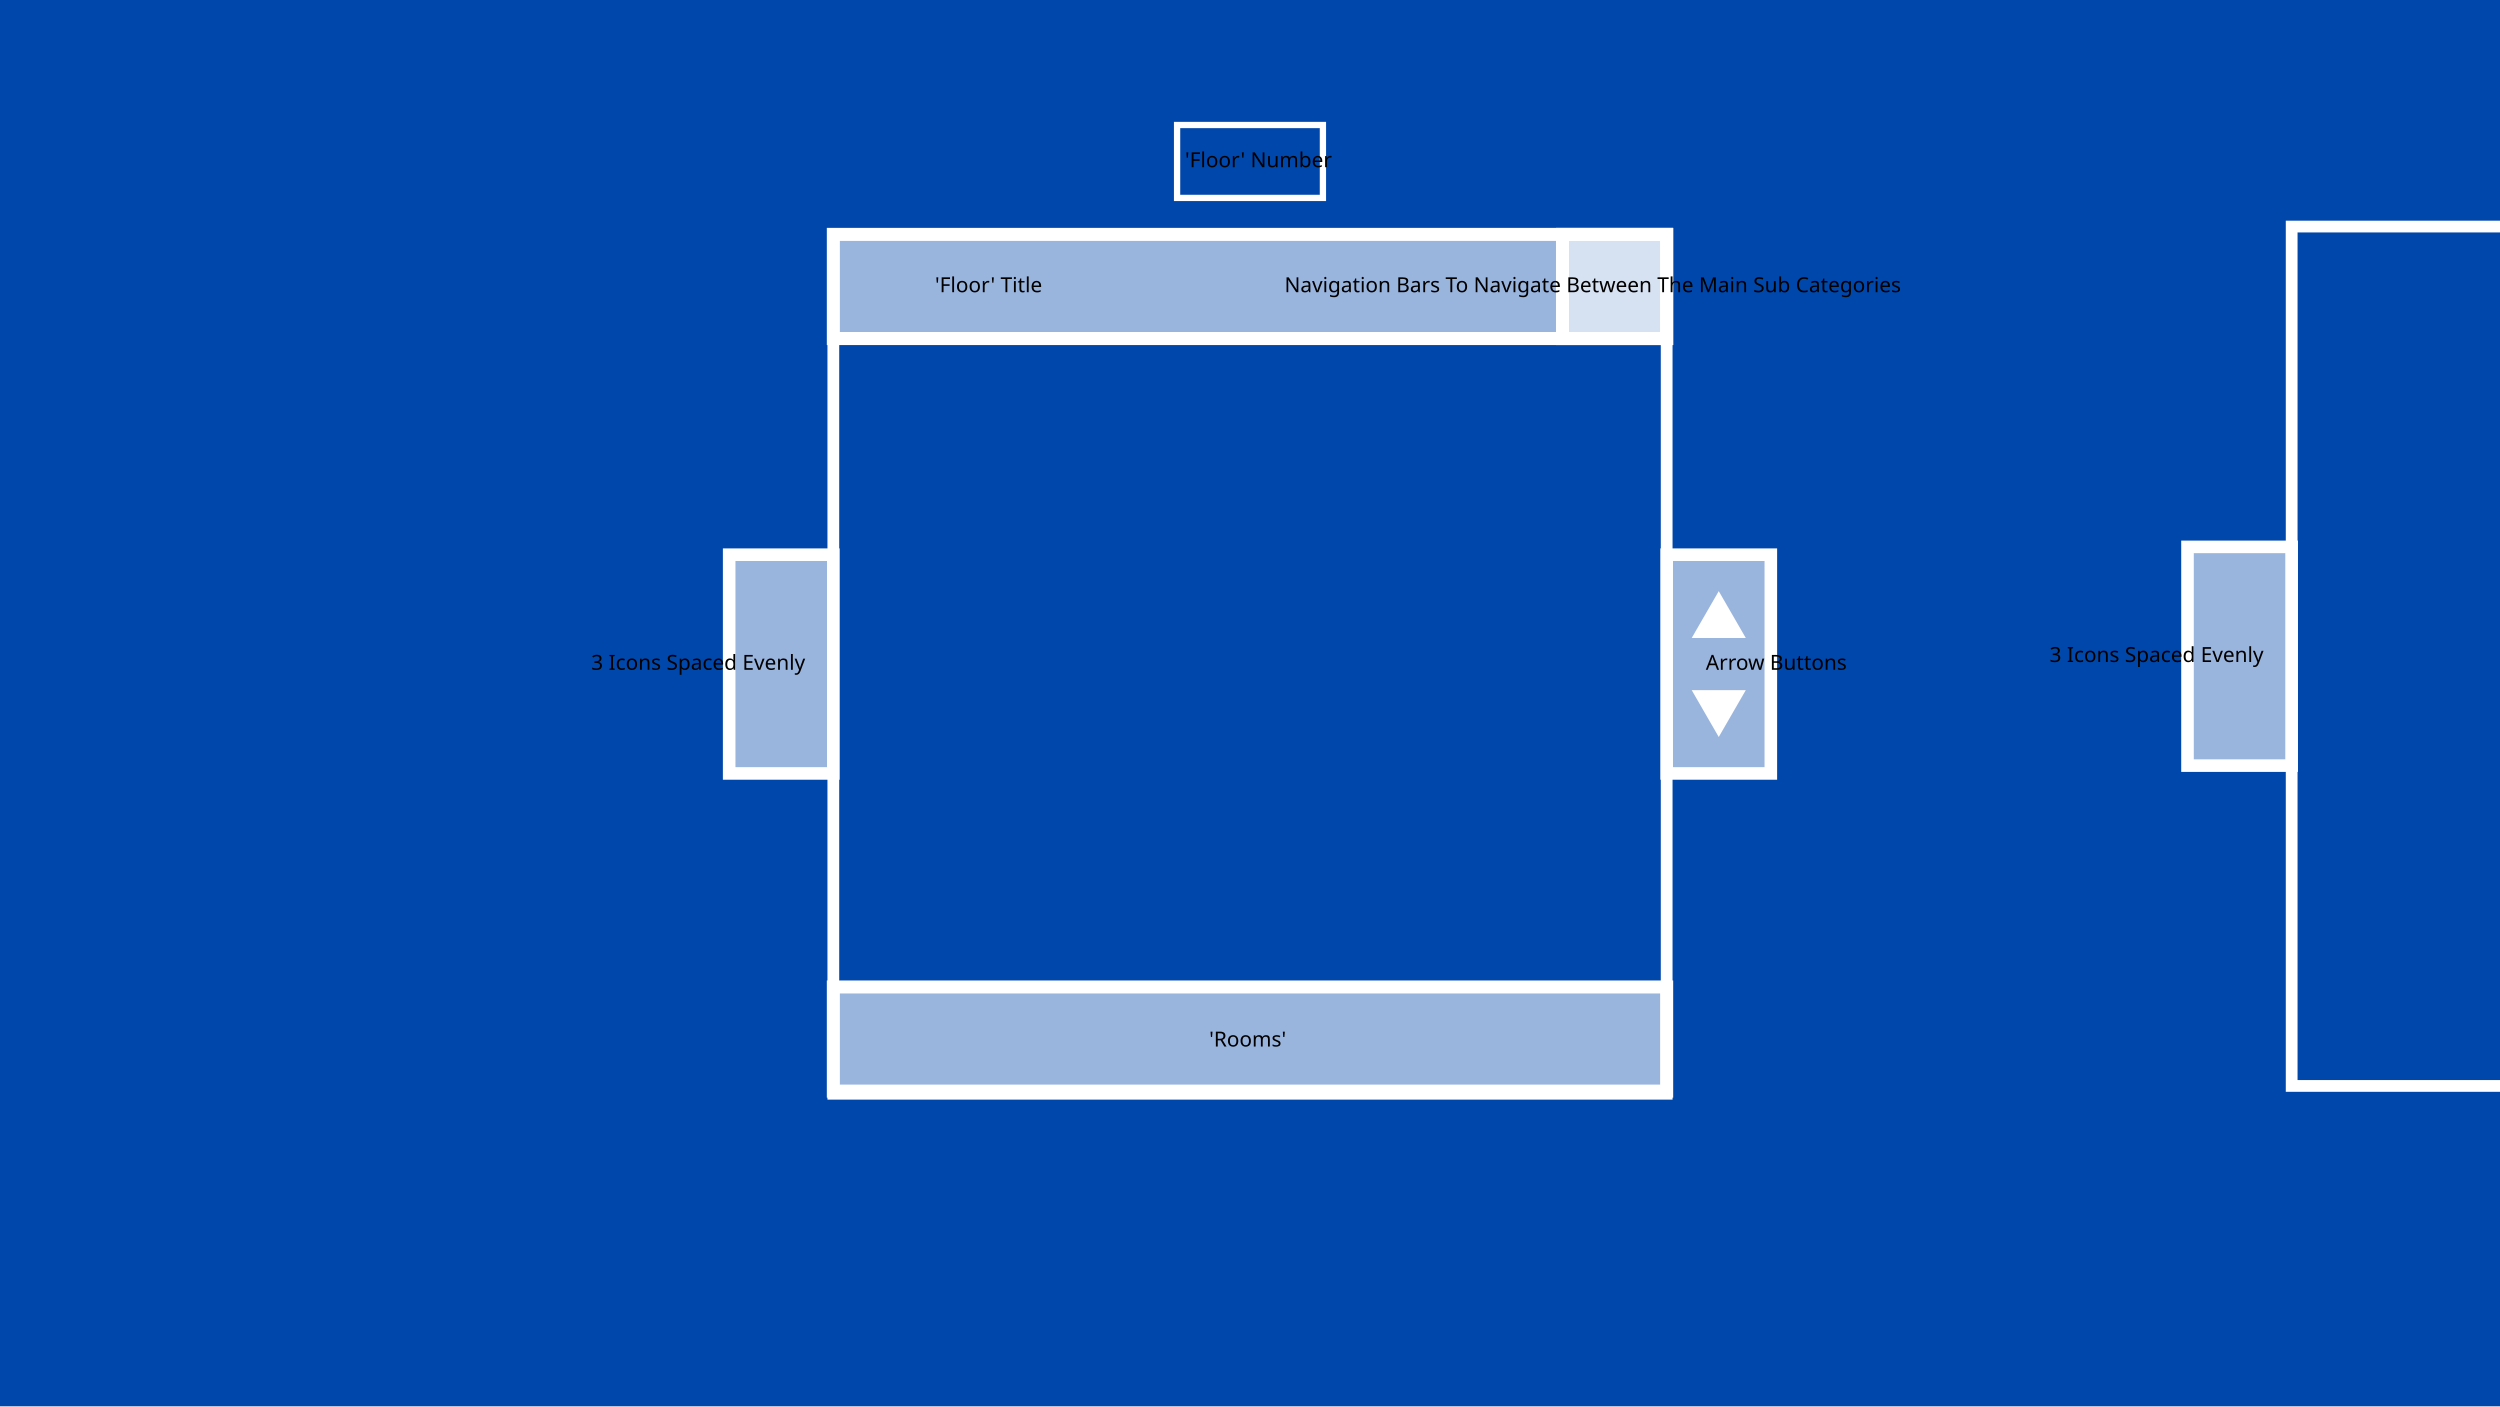
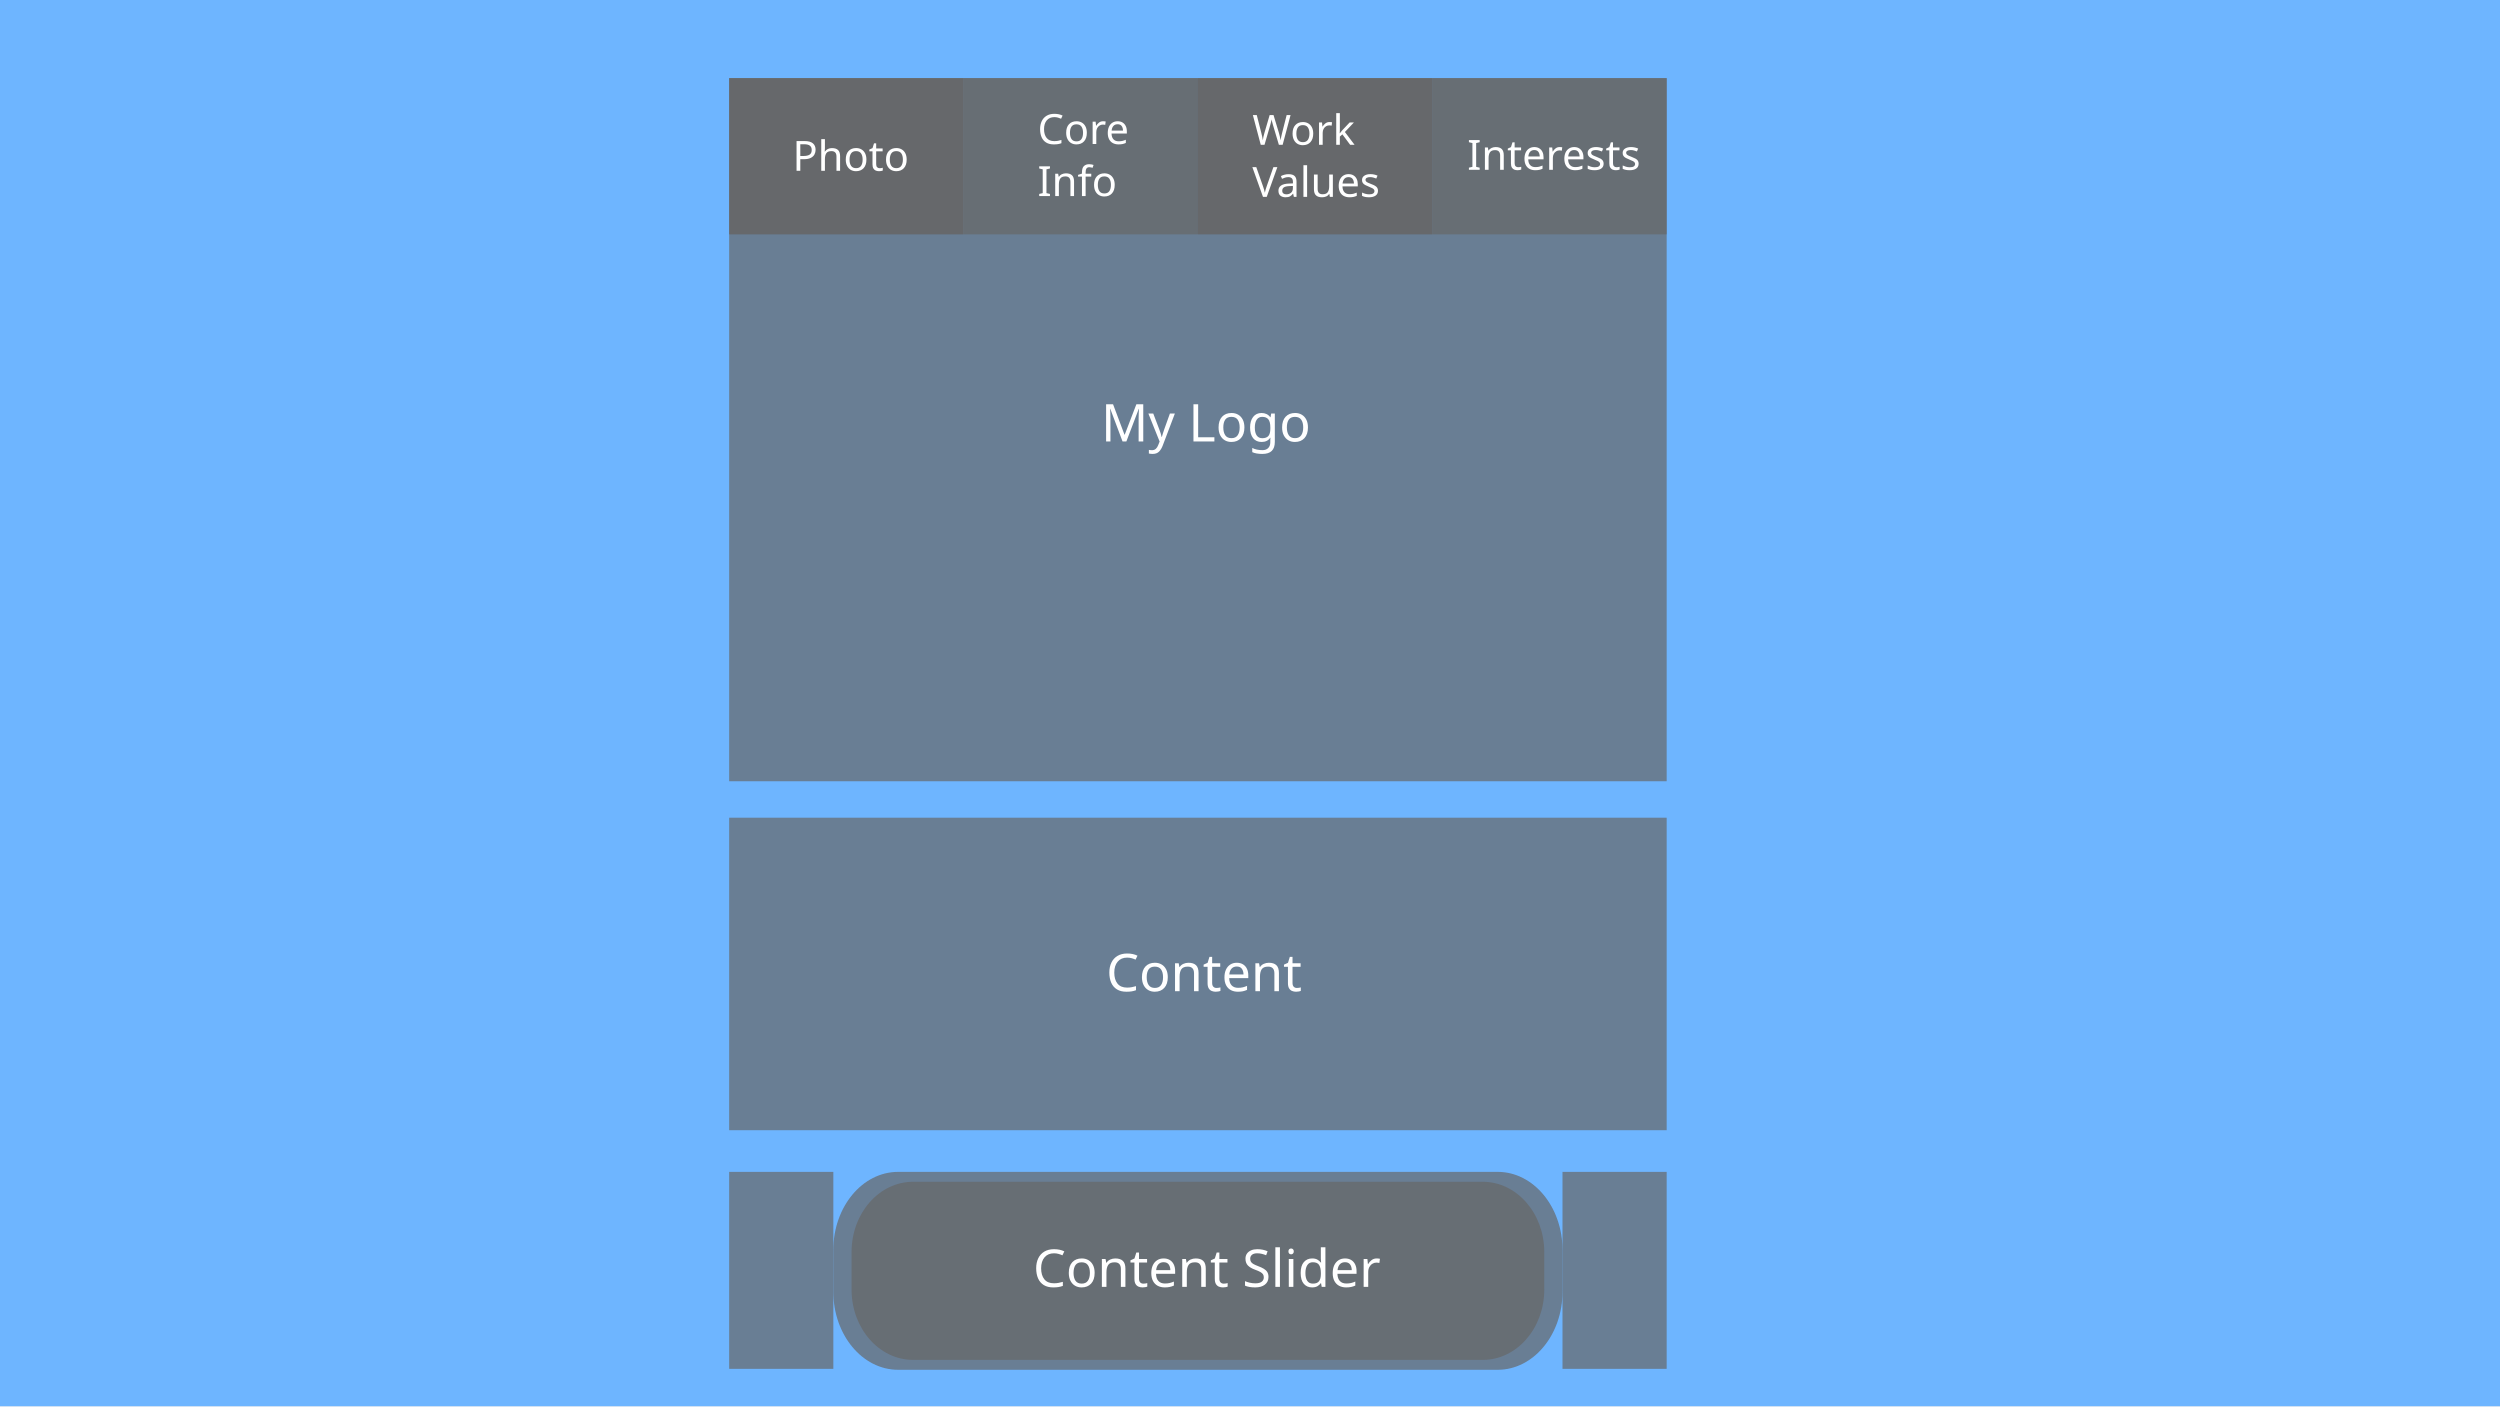
<svg xmlns="http://www.w3.org/2000/svg" width="1920px" height="1080px" viewBox="0 0 1920 1080" version="1.1" id="SVGRoot">
  <defs id="defs6191" />
  <g id="layer1">
-     <rect style="fill:#0047ab;fill-opacity:1;stroke:none;stroke-width:50;stroke-miterlimit:4;stroke-dasharray:none" id="rect1380" width="1920" height="1080" x="0" y="-2.2737368e-13" />
-   </g>
-   <g id="layer2" style="display:none">
-     <rect style="fill:none;fill-opacity:1;stroke:#ffffff;stroke-width:4.83;stroke-miterlimit:4;stroke-dasharray:none" id="rect1388" width="112" height="56" x="904" y="96" ry="0" />
-     <rect style="fill:#ffffff;fill-opacity:0.6;stroke:#ffffff;stroke-width:9.574;stroke-miterlimit:4;stroke-dasharray:none" id="rect1394" width="320" height="660" x="640" y="180" />
-     <rect style="fill:#ffffff;fill-opacity:0.6;stroke:#ffffff;stroke-width:9.574;stroke-miterlimit:4;stroke-dasharray:none" id="rect1394-9" width="320" height="660" x="960" y="180" />
-     <rect style="fill:#ffffff;fill-opacity:0.6;stroke:#ffffff;stroke-width:9.661;stroke-miterlimit:4;stroke-dasharray:none" id="rect1411" width="80" height="168" x="560" y="426" />
-     <text xml:space="preserve" style="font-style:normal;font-variant:normal;font-weight:normal;font-stretch:normal;font-size:16px;line-height:125%;font-family:sans-serif;-inkscape-font-specification:'sans-serif, Normal';font-variant-ligatures:normal;font-variant-caps:normal;font-variant-numeric:normal;font-feature-settings:normal;text-align:start;letter-spacing:0px;word-spacing:0px;writing-mode:lr-tb;text-anchor:start;fill:#000000;fill-opacity:1;stroke:none;stroke-width:1px;stroke-linecap:butt;stroke-linejoin:miter;stroke-opacity:1" x="454.055" y="514.414" id="text1415">
-       <tspan id="tspan1413" x="454.055" y="514.414">3 Icons Spaced Evenly</tspan>
+     <rect style="fill:#6eb5ff;fill-opacity:1;stroke:none;stroke-width:50;stroke-miterlimit:4;stroke-dasharray:none" id="rect1380" width="1920" height="1080" x="0" y="0" />
+     <rect style="opacity:0.7;fill:#666666;fill-opacity:1;stroke:none;stroke-width:88.939;stroke-miterlimit:4;stroke-dasharray:none" id="rect837" width="720" height="540" x="560" y="60" />
+     <text xml:space="preserve" style="font-style:normal;font-weight:normal;font-size:40px;line-height:125%;font-family:sans-serif;letter-spacing:0px;word-spacing:0px;fill:#000000;fill-opacity:1;stroke:none;stroke-width:1px;stroke-linecap:butt;stroke-linejoin:miter;stroke-opacity:1" x="514.634" y="-228.208" id="text841">
+       <tspan x="514.634" y="-228.208" id="tspan843">Photo With Full Name</tspan>
+       <tspan x="514.634" y="-178.208" id="tspan896">Mission Stateme</tspan>
+       <tspan x="514.634" y="-128.208" id="tspan900">Core Info</tspan>
+       <tspan x="514.634" y="-78.208" id="tspan902">Work Values</tspan>
+       <tspan x="514.634" y="-28.208" id="tspan904">Interests</tspan>
    </text>
-     <rect style="fill:#ffffff;fill-opacity:0.6;stroke:#ffffff;stroke-width:9.661;stroke-miterlimit:4;stroke-dasharray:none" id="rect1411-8" width="80" height="168" x="1280" y="426" />
-     <text xml:space="preserve" style="font-style:normal;font-variant:normal;font-weight:normal;font-stretch:normal;font-size:16px;line-height:125%;font-family:sans-serif;-inkscape-font-specification:'sans-serif, Normal';font-variant-ligatures:normal;font-variant-caps:normal;font-variant-numeric:normal;font-feature-settings:normal;text-align:start;letter-spacing:0px;word-spacing:0px;writing-mode:lr-tb;text-anchor:start;fill:#000000;fill-opacity:1;stroke:none;stroke-width:1px;stroke-linecap:butt;stroke-linejoin:miter;stroke-opacity:1" x="1310.055" y="514.414" id="text1415-1">
-       <tspan id="tspan1413-6" x="1310.055" y="514.414">Arrow Buttons</tspan>
+     <rect style="opacity:0.7;fill:#666666;fill-opacity:1;stroke:none;stroke-width:38.479;stroke-miterlimit:4;stroke-dasharray:none" id="rect837-6-7" width="532" height="136.8" x="654" y="907.6" ry="54" rx="47.289" />
+     <rect style="opacity:0.7;fill:#666666;fill-opacity:1;stroke:none;stroke-width:41.615;stroke-miterlimit:4;stroke-dasharray:none" id="rect837-6" width="560" height="152" x="640" y="900" ry="60" rx="49.778" />
+     <rect style="opacity:0.7;fill:#666666;fill-opacity:1;stroke:none;stroke-width:59.293;stroke-miterlimit:4;stroke-dasharray:none" id="rect837-6-6" width="720" height="240" x="560" y="628" />
+     <rect style="opacity:0.9;fill:#666666;fill-opacity:1;stroke:none;stroke-width:20.963;stroke-miterlimit:4;stroke-dasharray:none" id="rect837-6-65" width="180" height="120" x="560" y="60" />
+     <rect style="opacity:0.7;fill:#666666;fill-opacity:1;stroke:none;stroke-width:20.963;stroke-miterlimit:4;stroke-dasharray:none" id="rect837-6-65-1" width="180" height="120" x="740" y="60" />
+     <rect style="opacity:0.9;fill:#666666;fill-opacity:1;stroke:none;stroke-width:20.963;stroke-miterlimit:4;stroke-dasharray:none" id="rect837-6-65-3" width="180" height="120" x="920" y="60" />
+     <rect style="opacity:0.7;fill:#666666;fill-opacity:1;stroke:none;stroke-width:20.963;stroke-miterlimit:4;stroke-dasharray:none" id="rect837-6-65-7" width="180" height="120" x="1100" y="60" />
+     <text xml:space="preserve" style="font-style:normal;font-variant:normal;font-weight:normal;font-stretch:normal;font-size:32px;line-height:125%;font-family:'Bree Serif';-inkscape-font-specification:'Bree Serif, Normal';font-variant-ligatures:normal;font-variant-caps:normal;font-variant-numeric:normal;font-feature-settings:normal;text-align:start;letter-spacing:0px;word-spacing:0px;writing-mode:lr-tb;text-anchor:start;fill:#ffffff;fill-opacity:1;stroke:none;stroke-width:1px;stroke-linecap:butt;stroke-linejoin:miter;stroke-opacity:1" x="608.646" y="131.168" id="text935">
+       <tspan id="tspan933" x="608.646" y="131.168">Photo</tspan>
    </text>
-     <path style="fill:#ffffff;fill-opacity:1;stroke:none;stroke-width:33.333;stroke-miterlimit:4;stroke-dasharray:none" id="path862" d="m 1320,566 -10.392,-18 -10.392,-18 20.785,0 20.785,0 -10.392,18 z" />
-     <path style="fill:#ffffff;fill-opacity:1;stroke:none;stroke-width:33.333;stroke-miterlimit:4;stroke-dasharray:none" id="path862-3" d="m 1320,-454 -10.392,-18 -10.392,-18 20.785,0 20.785,0 -10.392,18 z" transform="scale(1,-1)" />
-     <text xml:space="preserve" style="font-style:normal;font-variant:normal;font-weight:normal;font-stretch:normal;font-size:16px;line-height:125%;font-family:sans-serif;-inkscape-font-specification:'sans-serif, Normal';font-variant-ligatures:normal;font-variant-caps:normal;font-variant-numeric:normal;font-feature-settings:normal;text-align:start;letter-spacing:0px;word-spacing:0px;writing-mode:lr-tb;text-anchor:start;fill:#000000;fill-opacity:1;stroke:none;stroke-width:1px;stroke-linecap:butt;stroke-linejoin:miter;stroke-opacity:1" x="910.055" y="128.414" id="text1415-1-9">
-       <tspan id="tspan1413-6-1" x="910.055" y="128.414">'Floor' Number</tspan>
+     <text xml:space="preserve" style="font-style:normal;font-variant:normal;font-weight:normal;font-stretch:normal;font-size:32px;line-height:125%;font-family:'Bree Serif';-inkscape-font-specification:'Bree Serif, Normal';font-variant-ligatures:normal;font-variant-caps:normal;font-variant-numeric:normal;font-feature-settings:normal;text-align:start;letter-spacing:0px;word-spacing:0px;writing-mode:lr-tb;text-anchor:start;fill:#ffffff;fill-opacity:1;stroke:none;stroke-width:1px;stroke-linecap:butt;stroke-linejoin:miter;stroke-opacity:1" x="796.835" y="110.592" id="text935-5">
+       <tspan id="tspan933-2" x="796.835" y="110.592">Core</tspan>
+       <tspan x="796.835" y="150.592" id="tspan971">Info</tspan>
    </text>
-     <rect style="fill:none;fill-opacity:1;stroke:#ffffff;stroke-width:9.027;stroke-miterlimit:4;stroke-dasharray:none" id="rect1382" width="640" height="660" x="640" y="180" />
-   </g>
-   <g id="layer3">
-     <rect style="fill:none;fill-opacity:1;stroke:#ffffff;stroke-width:9.027;stroke-miterlimit:4;stroke-dasharray:none" id="rect1382-0" width="640" height="660" x="640" y="180" />
-     <rect style="fill:none;fill-opacity:1;stroke:#ffffff;stroke-width:4.83;stroke-miterlimit:4;stroke-dasharray:none" id="rect1388-5" width="112" height="56" x="904" y="96" ry="0" />
-     <rect style="fill:#ffffff;fill-opacity:0.6;stroke:#ffffff;stroke-width:9.661;stroke-miterlimit:4;stroke-dasharray:none" id="rect1411-2" width="80" height="168" x="560" y="426" />
-     <text xml:space="preserve" style="font-style:normal;font-variant:normal;font-weight:normal;font-stretch:normal;font-size:16px;line-height:125%;font-family:sans-serif;-inkscape-font-specification:'sans-serif, Normal';font-variant-ligatures:normal;font-variant-caps:normal;font-variant-numeric:normal;font-feature-settings:normal;text-align:start;letter-spacing:0px;word-spacing:0px;writing-mode:lr-tb;text-anchor:start;fill:#000000;fill-opacity:1;stroke:none;stroke-width:1px;stroke-linecap:butt;stroke-linejoin:miter;stroke-opacity:1" x="454.055" y="514.414" id="text1415-4">
-       <tspan id="tspan1413-2" x="454.055" y="514.414">3 Icons Spaced Evenly</tspan>
+     <text xml:space="preserve" style="font-style:normal;font-variant:normal;font-weight:normal;font-stretch:normal;font-size:32px;line-height:125%;font-family:'Bree Serif';-inkscape-font-specification:'Bree Serif, Normal';font-variant-ligatures:normal;font-variant-caps:normal;font-variant-numeric:normal;font-feature-settings:normal;text-align:start;letter-spacing:0px;word-spacing:0px;writing-mode:lr-tb;text-anchor:start;fill:#ffffff;fill-opacity:1;stroke:none;stroke-width:1px;stroke-linecap:butt;stroke-linejoin:miter;stroke-opacity:1" x="961.809" y="111.2" id="text935-7">
+       <tspan id="tspan933-8" x="961.809" y="111.2">Work</tspan>
+       <tspan x="961.809" y="151.2" id="tspan973">Values</tspan>
    </text>
-     <rect style="fill:#ffffff;fill-opacity:0.6;stroke:#ffffff;stroke-width:9.661;stroke-miterlimit:4;stroke-dasharray:none" id="rect1411-8-0" width="80" height="168" x="1280" y="426" />
-     <text xml:space="preserve" style="font-style:normal;font-variant:normal;font-weight:normal;font-stretch:normal;font-size:16px;line-height:125%;font-family:sans-serif;-inkscape-font-specification:'sans-serif, Normal';font-variant-ligatures:normal;font-variant-caps:normal;font-variant-numeric:normal;font-feature-settings:normal;text-align:start;letter-spacing:0px;word-spacing:0px;writing-mode:lr-tb;text-anchor:start;fill:#000000;fill-opacity:1;stroke:none;stroke-width:1px;stroke-linecap:butt;stroke-linejoin:miter;stroke-opacity:1" x="1310.055" y="514.414" id="text1415-1-2">
-       <tspan id="tspan1413-6-7" x="1310.055" y="514.414">Arrow Buttons</tspan>
+     <text xml:space="preserve" style="font-style:normal;font-variant:normal;font-weight:normal;font-stretch:normal;font-size:32px;line-height:125%;font-family:'Bree Serif';-inkscape-font-specification:'Bree Serif, Normal';font-variant-ligatures:normal;font-variant-caps:normal;font-variant-numeric:normal;font-feature-settings:normal;text-align:start;letter-spacing:0px;word-spacing:0px;writing-mode:lr-tb;text-anchor:start;fill:#ffffff;fill-opacity:1;stroke:none;stroke-width:1px;stroke-linecap:butt;stroke-linejoin:miter;stroke-opacity:1" x="1126.846" y="130.416" id="text935-4">
+       <tspan id="tspan933-3" x="1126.846" y="130.416">Interests</tspan>
    </text>
-     <path style="fill:#ffffff;fill-opacity:1;stroke:none;stroke-width:33.333;stroke-miterlimit:4;stroke-dasharray:none" id="path862-9" d="m 1320,566 -10.392,-18 -10.392,-18 20.785,0 20.785,0 -10.392,18 z" />
-     <path style="fill:#ffffff;fill-opacity:1;stroke:none;stroke-width:33.333;stroke-miterlimit:4;stroke-dasharray:none" id="path862-3-7" d="m 1320,-454 -10.392,-18 -10.392,-18 20.785,0 20.785,0 -10.392,18 z" transform="scale(1,-1)" />
-     <text xml:space="preserve" style="font-style:normal;font-variant:normal;font-weight:normal;font-stretch:normal;font-size:16px;line-height:125%;font-family:sans-serif;-inkscape-font-specification:'sans-serif, Normal';font-variant-ligatures:normal;font-variant-caps:normal;font-variant-numeric:normal;font-feature-settings:normal;text-align:start;letter-spacing:0px;word-spacing:0px;writing-mode:lr-tb;text-anchor:start;fill:#000000;fill-opacity:1;stroke:none;stroke-width:1px;stroke-linecap:butt;stroke-linejoin:miter;stroke-opacity:1" x="910.055" y="128.414" id="text1415-1-9-6">
-       <tspan id="tspan1413-6-1-9" x="910.055" y="128.414">'Floor' Number</tspan>
+     <text xml:space="preserve" style="font-style:normal;font-variant:normal;font-weight:normal;font-stretch:normal;font-size:40px;line-height:125%;font-family:'Bree Serif';-inkscape-font-specification:'Bree Serif';letter-spacing:0px;word-spacing:0px;fill:#ffffff;fill-opacity:1;stroke:none;stroke-width:1px;stroke-linecap:butt;stroke-linejoin:miter;stroke-opacity:1" x="845.618" y="339.02" id="text977">
+       <tspan id="tspan975" x="845.618" y="339.02">My Logo</tspan>
    </text>
-     <g transform="translate(1120,-6)" id="g997-3">
-       <rect y="180" x="640" height="660" width="640" id="rect1382-0-8" style="fill:none;fill-opacity:1;stroke:#ffffff;stroke-width:9.027;stroke-miterlimit:4;stroke-dasharray:none" />
-       <rect ry="0" y="96" x="904" height="56" width="112" id="rect1388-5-2" style="fill:none;fill-opacity:1;stroke:#ffffff;stroke-width:4.83;stroke-miterlimit:4;stroke-dasharray:none" />
-       <rect y="426" x="560" height="168" width="80" id="rect1411-2-6" style="fill:#ffffff;fill-opacity:0.6;stroke:#ffffff;stroke-width:9.661;stroke-miterlimit:4;stroke-dasharray:none" />
-       <text id="text1415-4-6" y="514.414" x="454.055" style="font-style:normal;font-variant:normal;font-weight:normal;font-stretch:normal;font-size:16px;line-height:125%;font-family:sans-serif;-inkscape-font-specification:'sans-serif, Normal';font-variant-ligatures:normal;font-variant-caps:normal;font-variant-numeric:normal;font-feature-settings:normal;text-align:start;letter-spacing:0px;word-spacing:0px;writing-mode:lr-tb;text-anchor:start;fill:#000000;fill-opacity:1;stroke:none;stroke-width:1px;stroke-linecap:butt;stroke-linejoin:miter;stroke-opacity:1" xml:space="preserve">
-         <tspan y="514.414" x="454.055" id="tspan1413-2-0">3 Icons Spaced Evenly</tspan>
-       </text>
-       <rect y="426" x="1280" height="168" width="80" id="rect1411-8-0-5" style="fill:#ffffff;fill-opacity:0.6;stroke:#ffffff;stroke-width:9.661;stroke-miterlimit:4;stroke-dasharray:none" />
-       <text id="text1415-1-2-1" y="514.414" x="1310.055" style="font-style:normal;font-variant:normal;font-weight:normal;font-stretch:normal;font-size:16px;line-height:125%;font-family:sans-serif;-inkscape-font-specification:'sans-serif, Normal';font-variant-ligatures:normal;font-variant-caps:normal;font-variant-numeric:normal;font-feature-settings:normal;text-align:start;letter-spacing:0px;word-spacing:0px;writing-mode:lr-tb;text-anchor:start;fill:#000000;fill-opacity:1;stroke:none;stroke-width:1px;stroke-linecap:butt;stroke-linejoin:miter;stroke-opacity:1" xml:space="preserve">
-         <tspan y="514.414" x="1310.055" id="tspan1413-6-7-0">Arrow Buttons</tspan>
-       </text>
-       <path d="m 1320,566 -10.392,-18 -10.392,-18 20.785,0 20.785,0 -10.392,18 z" id="path862-9-7" style="fill:#ffffff;fill-opacity:1;stroke:none;stroke-width:33.333;stroke-miterlimit:4;stroke-dasharray:none" />
-       <path transform="scale(1,-1)" d="m 1320,-454 -10.392,-18 -10.392,-18 20.785,0 20.785,0 -10.392,18 z" id="path862-3-7-7" style="fill:#ffffff;fill-opacity:1;stroke:none;stroke-width:33.333;stroke-miterlimit:4;stroke-dasharray:none" />
-       <text id="text1415-1-9-6-7" y="128.414" x="910.055" style="font-style:normal;font-variant:normal;font-weight:normal;font-stretch:normal;font-size:16px;line-height:125%;font-family:sans-serif;-inkscape-font-specification:'sans-serif, Normal';font-variant-ligatures:normal;font-variant-caps:normal;font-variant-numeric:normal;font-feature-settings:normal;text-align:start;letter-spacing:0px;word-spacing:0px;writing-mode:lr-tb;text-anchor:start;fill:#000000;fill-opacity:1;stroke:none;stroke-width:1px;stroke-linecap:butt;stroke-linejoin:miter;stroke-opacity:1" xml:space="preserve">
-         <tspan y="128.414" x="910.055" id="tspan1413-6-1-9-4">'Floor' Number</tspan>
-       </text>
-     </g>
-     <rect style="fill:#ffffff;fill-opacity:0.6;stroke:#ffffff;stroke-width:10;stroke-miterlimit:4;stroke-dasharray:none" id="rect1411-2-7" width="80" height="640" x="180" y="-1280" transform="rotate(90)" />
-     <rect style="fill:#ffffff;fill-opacity:0.6;stroke:#ffffff;stroke-width:10;stroke-miterlimit:4;stroke-dasharray:none" id="rect1411-2-7-4" width="80" height="80" x="180" y="-1280" transform="rotate(90)" />
-     <text xml:space="preserve" style="font-style:normal;font-variant:normal;font-weight:normal;font-stretch:normal;font-size:16px;line-height:125%;font-family:sans-serif;-inkscape-font-specification:'sans-serif, Normal';font-variant-ligatures:normal;font-variant-caps:normal;font-variant-numeric:normal;font-feature-settings:normal;text-align:start;letter-spacing:0px;word-spacing:0px;writing-mode:lr-tb;text-anchor:start;fill:#000000;fill-opacity:1;stroke:none;stroke-width:1px;stroke-linecap:butt;stroke-linejoin:miter;stroke-opacity:1" x="986.516" y="224.414" id="text1415-4-5">
-       <tspan id="tspan1413-2-1" x="986.516" y="224.414">Navigation Bars To Navigate Between The Main Sub Categories</tspan>
+     <text xml:space="preserve" style="font-style:normal;font-variant:normal;font-weight:normal;font-stretch:normal;font-size:40px;line-height:125%;font-family:'Bree Serif';-inkscape-font-specification:'Bree Serif';letter-spacing:0px;word-spacing:0px;fill:#ffffff;fill-opacity:1;stroke:none;stroke-width:1px;stroke-linecap:butt;stroke-linejoin:miter;stroke-opacity:1" x="849.533" y="761.24" id="text977-7">
+       <tspan id="tspan975-2" x="849.533" y="761.24">Content</tspan>
    </text>
-     <text xml:space="preserve" style="font-style:normal;font-variant:normal;font-weight:normal;font-stretch:normal;font-size:16px;line-height:125%;font-family:sans-serif;-inkscape-font-specification:'sans-serif, Normal';font-variant-ligatures:normal;font-variant-caps:normal;font-variant-numeric:normal;font-feature-settings:normal;text-align:start;letter-spacing:0px;word-spacing:0px;writing-mode:lr-tb;text-anchor:start;fill:#000000;fill-opacity:1;stroke:none;stroke-width:1px;stroke-linecap:butt;stroke-linejoin:miter;stroke-opacity:1" x="718.055" y="224.414" id="text1415-1-9-6-3">
-       <tspan id="tspan1413-6-1-9-8" x="718.055" y="224.414">'Floor' Title</tspan>
-     </text>
-     <rect style="fill:#ffffff;fill-opacity:0.6;stroke:#ffffff;stroke-width:10;stroke-miterlimit:4;stroke-dasharray:none" id="rect1411-2-7-2" width="80" height="640" x="758" y="-1280" transform="rotate(90)" />
-     <text xml:space="preserve" style="font-style:normal;font-variant:normal;font-weight:normal;font-stretch:normal;font-size:16px;line-height:125%;font-family:sans-serif;-inkscape-font-specification:'sans-serif, Normal';font-variant-ligatures:normal;font-variant-caps:normal;font-variant-numeric:normal;font-feature-settings:normal;text-align:start;letter-spacing:0px;word-spacing:0px;writing-mode:lr-tb;text-anchor:start;fill:#000000;fill-opacity:1;stroke:none;stroke-width:1px;stroke-linecap:butt;stroke-linejoin:miter;stroke-opacity:1" x="928.641" y="803.719" id="text1415-1-9-6-3-6">
-       <tspan id="tspan1413-6-1-9-8-2" x="928.641" y="803.719">'Rooms'</tspan>
+     <rect style="opacity:0.7;fill:#666666;fill-opacity:1;stroke:none;stroke-width:15.691;stroke-miterlimit:4;stroke-dasharray:none" id="rect837-6-6-5" width="80" height="151.274" x="560" y="900" />
+     <rect style="opacity:0.7;fill:#666666;fill-opacity:1;stroke:none;stroke-width:15.691;stroke-miterlimit:4;stroke-dasharray:none" id="rect837-6-6-5-3" width="80" height="151.274" x="1200" y="900" />
+     <text xml:space="preserve" style="font-style:normal;font-variant:normal;font-weight:normal;font-stretch:normal;font-size:40px;line-height:125%;font-family:'Bree Serif';-inkscape-font-specification:'Bree Serif';letter-spacing:0px;word-spacing:0px;fill:#ffffff;fill-opacity:1;stroke:none;stroke-width:1px;stroke-linecap:butt;stroke-linejoin:miter;stroke-opacity:1" x="793.352" y="988.329" id="text977-7-1">
+       <tspan id="tspan975-2-1" x="793.352" y="988.329">Content Slider</tspan>
    </text>
  </g>
</svg>
